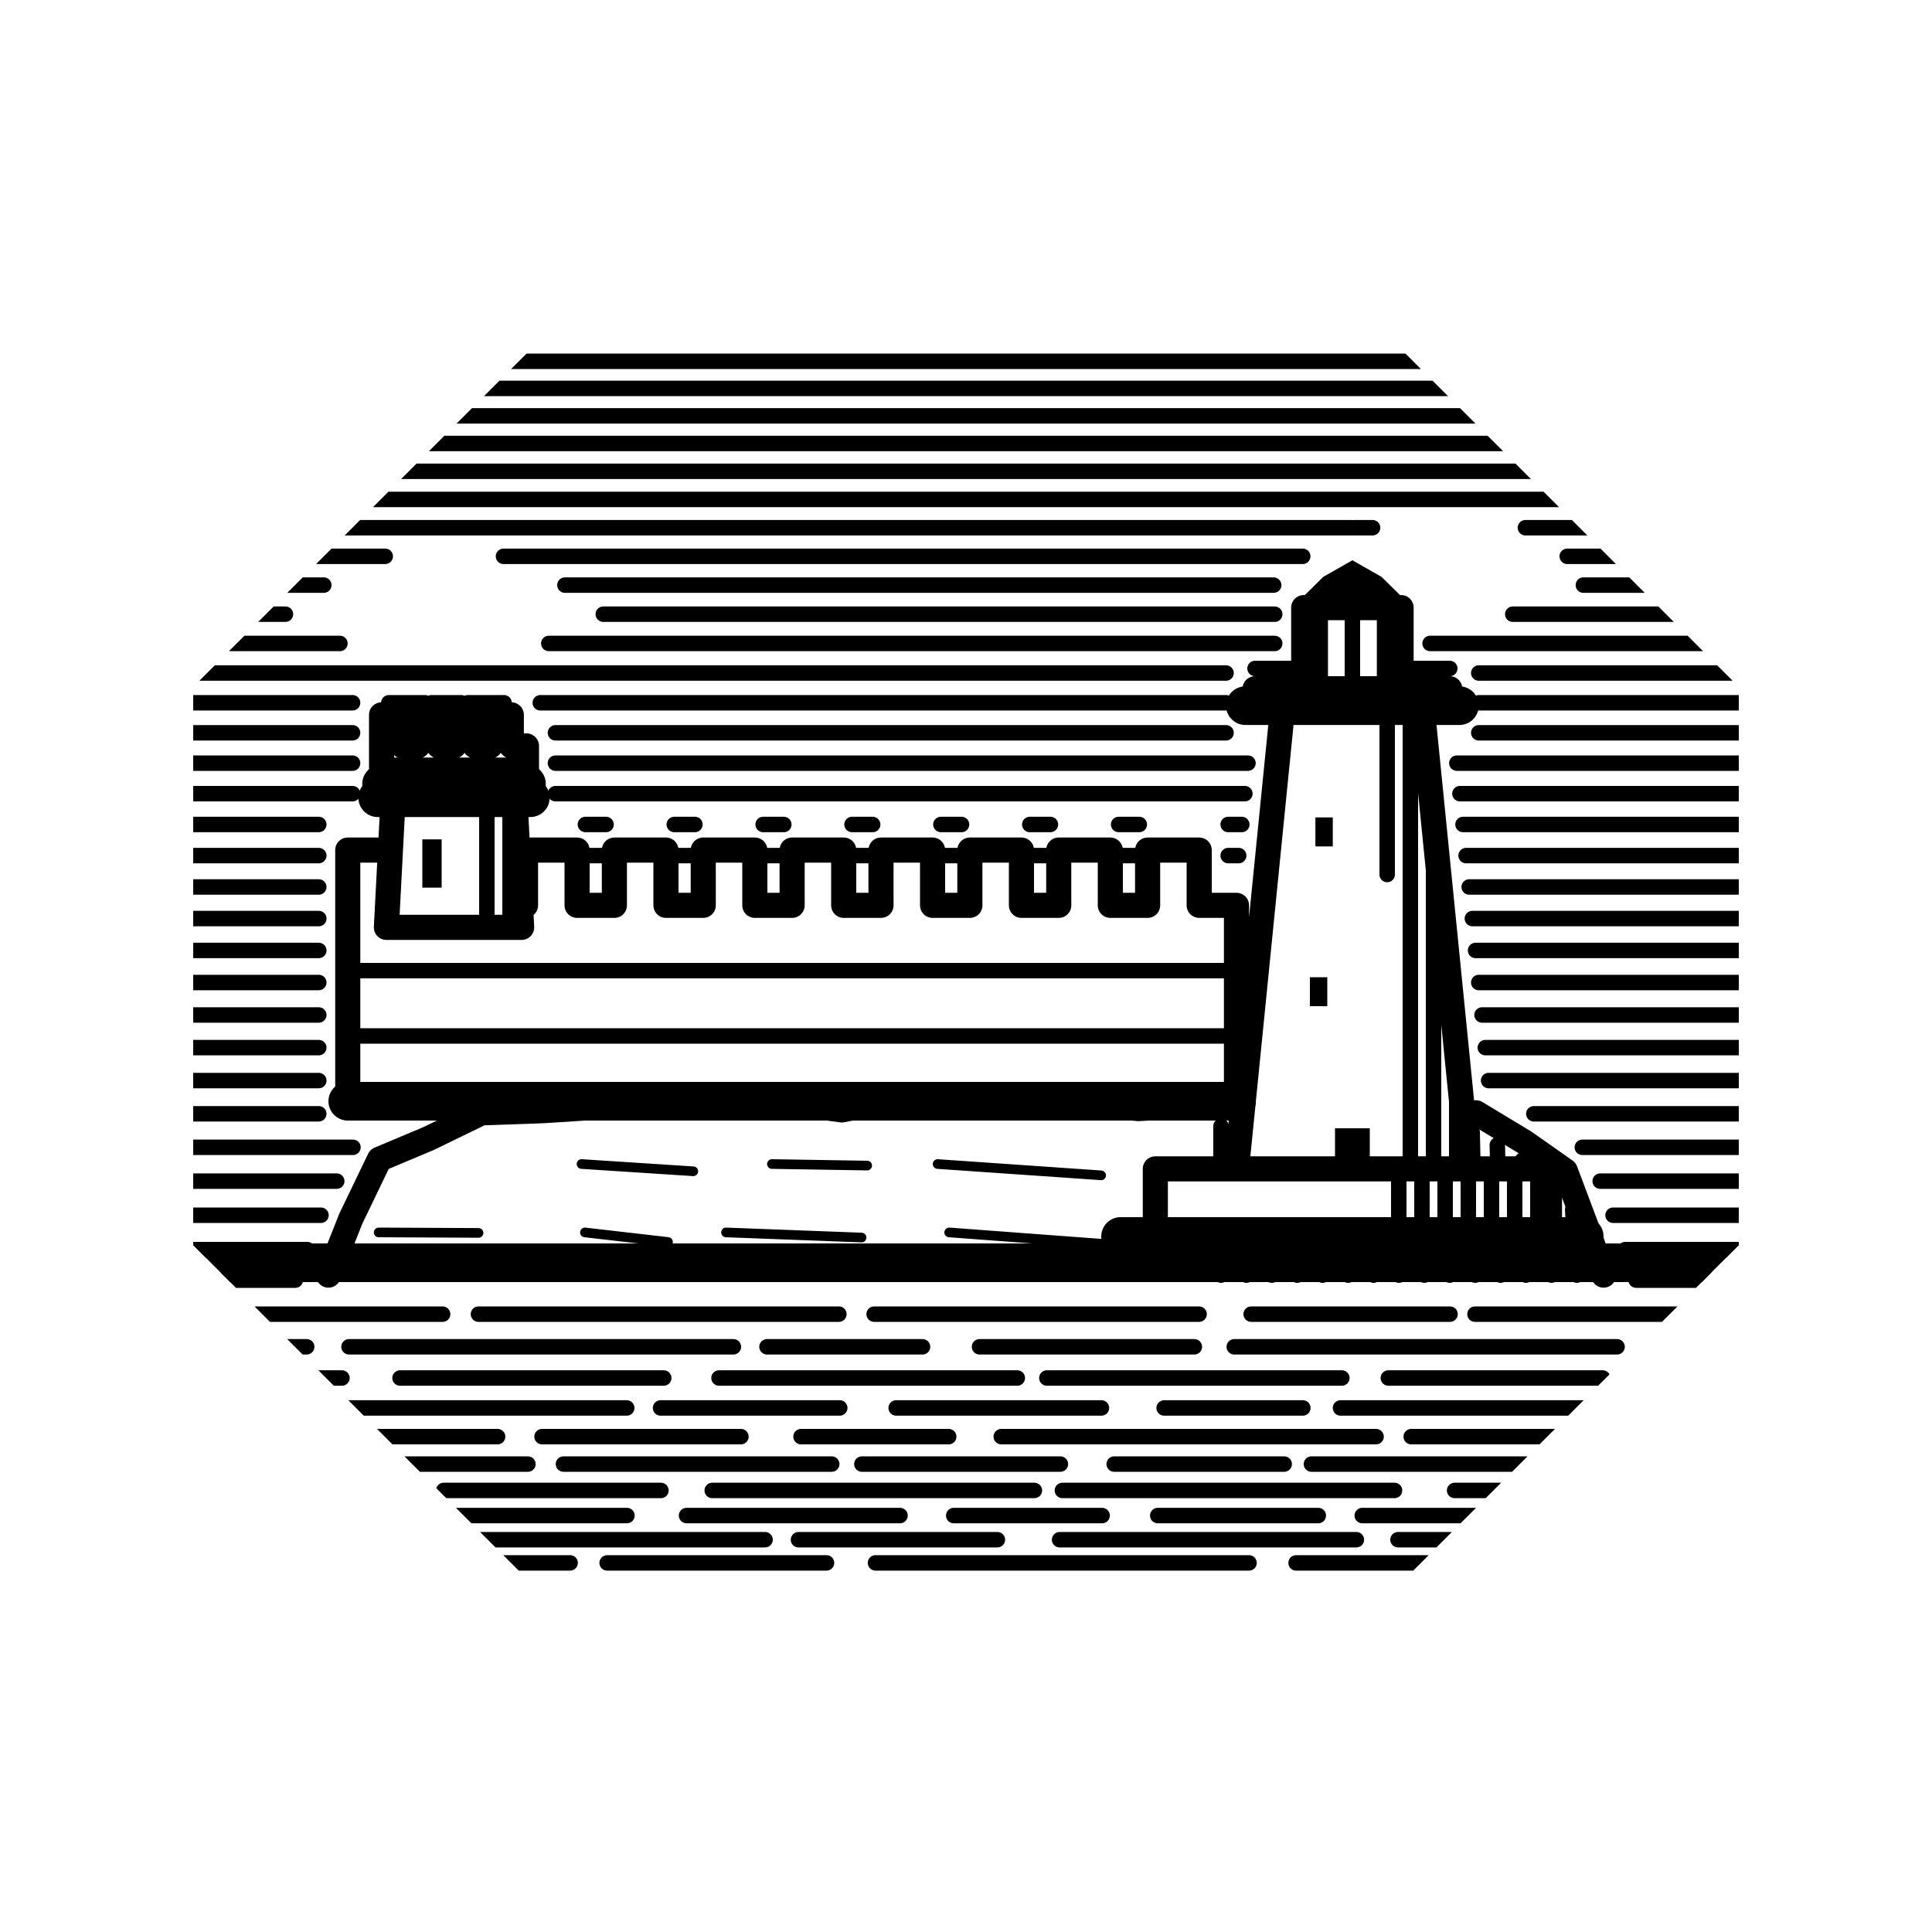
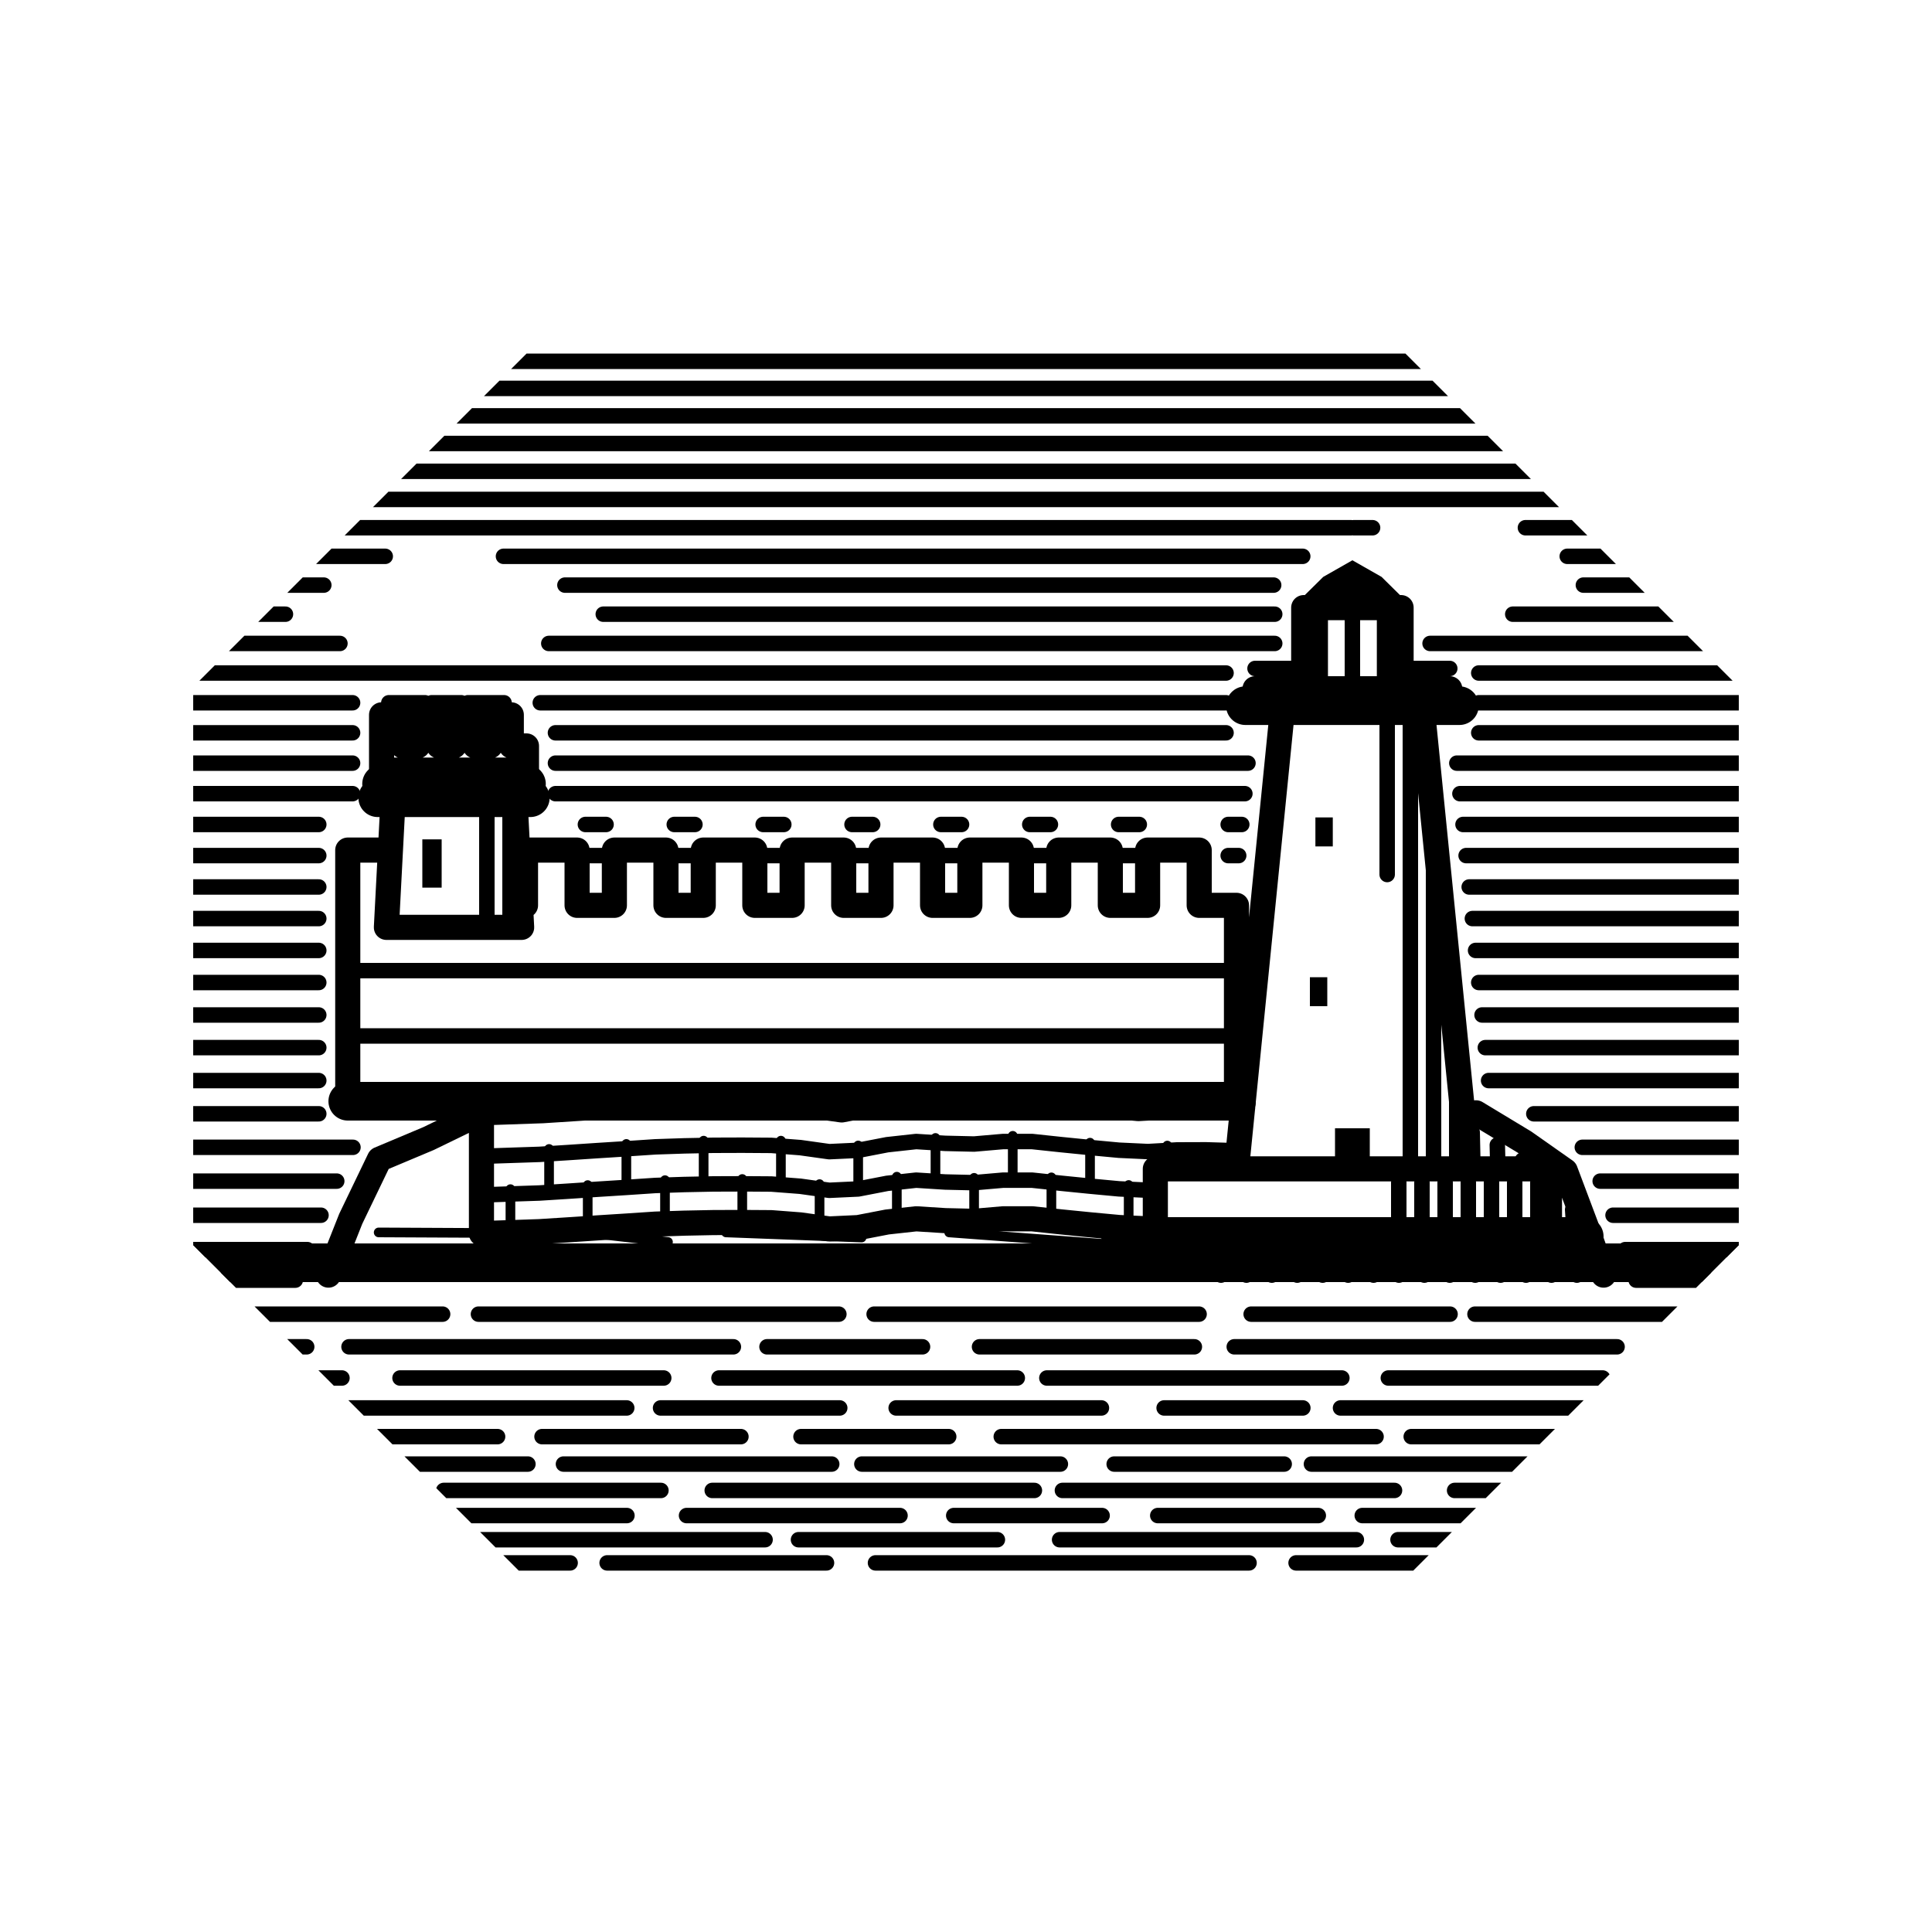
<svg xmlns="http://www.w3.org/2000/svg" viewBox="0 0 200 200">
  <defs>
    <clipPath id="w">
      <path d="M55.11 36L144.89 36L180 71.11L180 128.89L144.89 164L55.11 164L20 128.89L20 71.11Z" />
    </clipPath>
  </defs>
  <g clip-path="url(#w)" fill="none" stroke="#000" stroke-linecap="round" stroke-linejoin="round">
    <path d="M43.72 86.89L45.72 86.89L45.72 91.89L43.72 91.89ZM136.17 84.62L137.97 84.62L137.97 87.62L136.17 87.62ZM135.6 101.16L137.4 101.16L137.4 104.16L135.6 104.16ZM138.2 116.8L141.8 116.8L141.8 121L138.2 121ZM133.76 62.9L136.98 59.72L140 58L143.02 59.72L146.24 62.9Z" fill="#000" stroke="none" />
-     <path d="M60.2 120.5L71.77 121.25M79.91 120.5L89.77 120.66M97.06 120.5L113.99 121.67M122.28 120.5L124.26 121M39.2 127.58L49.54 127.63M60.55 127.58L69.15 128.57M75.16 127.58L89.19 128.11M98.26 127.58L115.06 128.83M131.12 69.2L131.12 71.3M134.12 69.2L134.12 71.3M146.12 69.2L146.12 71.3M149.12 69.2L149.12 71.3" stroke-width="1" />
-     <path d="M20 37.4L180 37.4M20 40.21L180 40.21M20 43.05L180 43.05M20 45.91L180 45.91M20 48.79L180 48.79M20 51.7L180 51.7M20 54.63L139.86 54.63M140.14 54.63L142.09 54.63M157.91 54.63L180 54.63M20 57.59L39.88 57.59M52.12 57.59L134.86 57.59M162.24 57.59L180 57.59M20 60.57L33.52 60.57M58.48 60.57L131.85 60.57M163.91 60.57L180 60.57M20 63.58L29.55 63.58M62.45 63.58L131.96 63.58M156.6 63.58L180 63.58M20 66.61L35.19 66.61M56.81 66.61L131.96 66.61M148.04 66.61L180 66.61M20 69.67L126.92 69.67M153.08 69.67L180 69.67M20 72.75L36.5 72.75M40.25 72.75L44 72.75M44.68 72.75L47.75 72.75M48.43 72.75L52.18 72.75M55.93 72.75L126.92 72.75M153.08 72.75L180 72.75M20 75.86L36.5 75.86M57.5 75.86L126.92 75.86M153.08 75.86L180 75.86M20 79L36.5 79M57.5 79L129.19 79M150.81 79L180 79M20 82.16L36.5 82.16M57.5 82.16L128.87 82.16M151.13 82.16L180 82.16M20 85.35L33 85.35M60.6 85.35L62.74 85.35M69.8 85.35L71.94 85.35M79 85.35L81.14 85.35M88.2 85.35L90.34 85.35M97.4 85.35L99.54 85.35M106.6 85.35L108.74 85.35M115.8 85.35L117.94 85.35M127.14 85.35L128.55 85.35M151.45 85.35L180 85.35M20 88.57L33 88.57M60.6 88.57L62.74 88.57M69.8 88.57L71.94 88.57M79 88.57L81.14 88.57M88.2 88.57L90.34 88.57M97.4 88.57L99.54 88.57M106.6 88.57L108.74 88.57M115.8 88.57L117.94 88.57M127.14 88.57L128.23 88.57M151.77 88.57L180 88.57M20 91.82L33 91.82M152.09 91.82L180 91.82M20 95.09L33 95.09M152.42 95.09L180 95.09M20 98.39L33 98.39M152.75 98.39L180 98.39M20 101.71L33 101.71M153.08 101.71L180 101.71M20 105.07L33 105.07M153.42 105.07L180 105.07M20 108.45L33 108.45M153.76 108.45L180 108.45M20 111.86L33 111.86M154.1 111.86L180 111.86M20 115.3L33 115.3M158.78 115.3L180 115.3M20 118.77L36.54 118.77M163.8 118.77L180 118.77M20 122.27L34.86 122.27M165.65 122.27L180 122.27M20 125.8L33.23 125.8M166.98 125.8L180 125.8M20 129.36L31.82 129.36M168.24 129.36L180 129.36M20 132.52L30.57 132.52M169.37 132.52L180 132.52M20 136.04L45.82 136.04M49.53 136.04L86.84 136.04M90.49 136.04L124.13 136.04M129.52 136.04L150.11 136.04M152.69 136.04L180 136.04M20 139.42L31.75 139.42M36.13 139.42L75.92 139.42M79.4 139.42L95.5 139.42M101.4 139.42L123.64 139.42M127.77 139.42L167.4 139.42M170.99 139.42L180 139.42M20 142.65L35.4 142.65M41.41 142.65L68.71 142.65M74.43 142.65L105.31 142.65M108.37 142.65L138.91 142.65M143.72 142.65L165.91 142.65M171.53 142.65L180 142.65M20 145.75L24.24 145.75M28.14 145.75L64.88 145.75M68.38 145.75L86.93 145.75M92.77 145.75L114.02 145.75M120.51 145.75L134.87 145.75M138.77 145.75L172.49 145.75M176.25 145.75L180 145.75M20 148.72L51.51 148.72M56.11 148.72L76.7 148.72M82.92 148.72L98.21 148.72M103.65 148.72L142.45 148.72M146.09 148.72L173.95 148.72M20 151.56L33.13 151.56M37.8 151.56L54.65 151.56M58.33 151.56L86.1 151.56M89.22 151.56L109.77 151.56M115.34 151.56L132.94 151.56M135.76 151.56L158.25 151.56M163.98 151.56L180 151.56M20 154.29L39.6 154.29M45.93 154.29L68.42 154.29M73.73 154.29L107.08 154.29M109.98 154.29L144.36 154.29M150.58 154.29L180 154.29M20 156.89L37.24 156.89M39.95 156.89L64.9 156.89M71.07 156.89L93.17 156.89M98.73 156.89L114.09 156.89M119.85 156.89L136.47 156.89M141.02 156.89L176.52 156.89M20 159.39L43.97 159.39M47.49 159.39L79.2 159.39M82.66 159.39L103.25 159.39M109.69 159.39L140.41 159.39M144.72 159.39L178.02 159.39M20 161.79L38.68 161.79M41.26 161.79L59.02 161.79M62.85 161.79L85.56 161.79M90.63 161.79L129.3 161.79M134.17 161.79L170.76 161.79M176.35 161.79L180 161.79M126.4 116.58L126.4 121M126.4 128L126.4 132M129.02 128L129.03 132M131.65 128L131.66 132M134.27 128L134.29 132M136.89 128L136.92 132M139.51 128L139.56 132M142.14 128L142.19 132M144.76 128L144.82 132M147.38 128L147.45 132M150 128L150.08 132M152.4 117.21L152.48 121M152.63 128L152.71 132M155 118.53L155.06 121M155.24 128L155.34 132M157.6 120.09L157.63 121M157.85 128L157.97 132M160.4 126.88L160.61 132M162.8 125.22L163.24 132M36.8 100.48L127.2 100.48M36.8 107.24L127.2 107.24M52.8 83.08L52.8 95.5M50.4 83.08L50.4 95.5M150.8 109.51L150.8 120.5M148.4 85.54L148.4 120.5M146 73.55L146 120.5M143.6 73.55L143.6 90.53M129.92 69.2L134.96 69.2M145.04 69.2L150.08 69.2M136.67 63.9L136.67 70.3M140 63.9L140 70.3M143.33 63.9L143.33 70.3M159.2 122.4L159.2 127.6M156.8 122.4L156.8 127.6M154.4 122.4L154.4 127.6M152 122.4L152 127.6M149.6 122.4L149.6 127.6M147.2 122.4L147.2 127.6M144.8 122.4L144.8 127.6" stroke-width="1.6" />
-     <path d="M34 132L36.31 126.17L39.28 120L44.37 117.86L49.84 115.2L56.19 114.98L62.69 114.56L68.66 114.17L74.93 114.04L81.26 114.08L87.13 114.9L91.87 114M109.97 114L111.79 114.19L117.84 114.76L123.02 114.47L128.64 114.65M151.42 115.24L152.8 115.2L157.8 118.22L162.04 121.2L164.2 126.94L166 132M36 114L36 88L40.42 88M53.88 93.72L54.4 93.72L54.4 88L59.74 88L59.74 93.72L63.6 93.72L63.6 88L68.94 88L68.94 93.72L72.8 93.72L72.8 88L78.14 88L78.14 93.72L82 93.72L82 88L87.34 88L87.34 93.72L91.2 93.72L91.2 88L96.54 88L96.54 93.72L100.4 93.72L100.4 88L105.74 88L105.74 93.72L109.6 93.72L109.6 88L114.94 88L114.94 93.72L118.8 93.72L118.8 88L124.14 88L124.14 93.72L128 93.72L128 93.72L128 114L36 114M40.7 82.58L53.3 82.58L54 96L40 96ZM39.5 79.72L54.5 79.72L54.5 82.58L39.5 82.58ZM39.5 81.15L39.5 74L41.68 74L41.68 77.22L43.25 77.22L43.25 74L45.43 74L45.43 77.22L47 77.22L47 74L49.18 74L49.18 77.22L50.75 77.22L50.75 74L52.93 74L52.93 77.22L54.5 77.22L54.5 77.22L54.5 81.15ZM132.8 73.05L147.2 73.05L152 121M128 121L132.8 73.05M129.92 71.3L134.96 71.3L145.04 71.3L150.08 71.3L150.08 73.05L129.92 73.05L129.92 71.3M134.96 62.9L145.04 62.9L145.04 71.3L134.96 71.3ZM119.6 121L160.4 121L160.4 128L119.6 128Z" stroke-width="2.6" />
+     <path d="M39.2 127.58L49.54 127.63M60.55 127.58L69.15 128.57M75.16 127.58L89.19 128.11M98.26 127.58L115.06 128.83M56.84 118.94L56.84 122.94M64.84 118.42L64.84 122.42M72.84 118.08L72.84 122.08M80.84 118.08L80.84 122.08M88.84 118.58L88.84 122.58M96.84 117.8L96.84 121.8M104.84 117.58L104.84 121.58M112.84 118.29L112.84 122.29M120.84 118.59L120.84 121M52.84 123.1L52.84 127.1M60.84 122.68L60.84 126.68M68.84 122.17L68.84 126.17M76.84 122.05L76.84 126.05M84.84 122.58L84.84 126.58M92.84 121.81L92.84 125.81M100.84 121.93L100.84 125.93M108.84 121.88L108.84 125.88M116.84 122.67L116.84 126.67M131.12 69.2L131.12 71.3M134.12 69.2L134.12 71.3M146.12 69.2L146.12 71.3M149.12 69.2L149.12 71.3" stroke-width="1" />
+     <path d="M20 37.4L180 37.4M20 40.21L180 40.21M20 43.05L180 43.05M20 45.91L180 45.91M20 48.79L180 48.79M20 51.7L180 51.7M20 54.63L139.86 54.63M140.14 54.63L142.09 54.63M157.91 54.63L180 54.63M20 57.59L39.88 57.59M52.12 57.59L134.86 57.59M162.24 57.59L180 57.59M20 60.57L33.52 60.57M58.48 60.57L131.85 60.57M163.91 60.57L180 60.57M20 63.58L29.55 63.58M62.45 63.58L131.96 63.58M156.6 63.58L180 63.58M20 66.61L35.19 66.61M56.81 66.61L131.96 66.61M148.04 66.61L180 66.61M20 69.67L126.92 69.67M153.08 69.67L180 69.67M20 72.75L36.5 72.75M40.25 72.75L44 72.75M44.68 72.75L47.75 72.75M48.43 72.75L52.18 72.75M55.93 72.75L126.92 72.75M153.08 72.75L180 72.75M20 75.86L36.5 75.86M57.5 75.86L126.92 75.86M153.08 75.86L180 75.86M20 79L36.5 79M57.5 79L129.19 79M150.81 79L180 79M20 82.16L36.5 82.16M57.5 82.16L128.87 82.16M151.13 82.16L180 82.16M20 85.35L33 85.35M60.6 85.35L62.74 85.35M69.8 85.35L71.94 85.35M79 85.35L81.14 85.35M88.2 85.35L90.34 85.35M97.4 85.35L99.54 85.35M106.6 85.35L108.74 85.35M115.8 85.35L117.94 85.35M127.14 85.35L128.55 85.35M151.45 85.35L180 85.35M20 88.57L33 88.57M60.6 88.57L62.74 88.57M69.8 88.57L71.94 88.57M79 88.57L81.14 88.57M88.2 88.57L90.34 88.57M97.4 88.57L99.54 88.57M106.6 88.57L108.74 88.57M115.8 88.57L117.94 88.57M127.14 88.57L128.23 88.57M151.77 88.57L180 88.57M20 91.82L33 91.82M152.09 91.82L180 91.82M20 95.09L33 95.09M152.42 95.09L180 95.09M20 98.39L33 98.39M152.75 98.39L180 98.39M20 101.71L33 101.71M153.08 101.71L180 101.71M20 105.07L33 105.07M153.42 105.07L180 105.07M20 108.45L33 108.45M153.76 108.45L180 108.45M20 111.86L33 111.86M154.1 111.86L180 111.86M20 115.3L33 115.3M158.78 115.3L180 115.3M20 118.77L36.54 118.77M163.8 118.77L180 118.77M20 122.27L34.86 122.27M165.65 122.27L180 122.27M20 125.8L33.23 125.8M166.98 125.8L180 125.8M20 129.36L31.82 129.36M168.24 129.36L180 129.36M20 132.52L30.57 132.52M169.37 132.52L180 132.52M20 136.04L45.82 136.04M49.53 136.04L86.84 136.04M90.49 136.04L124.13 136.04M129.52 136.04L150.11 136.04M152.69 136.04L180 136.04M20 139.42L31.75 139.42M36.13 139.42L75.92 139.42M79.4 139.42L95.5 139.42M101.4 139.42L123.64 139.42M127.77 139.42L167.4 139.42M170.99 139.42L180 139.42M20 142.65L35.4 142.65M41.41 142.65L68.71 142.65M74.43 142.65L105.31 142.65M108.37 142.65L138.91 142.65M143.72 142.65L165.91 142.65M171.53 142.65L180 142.65M20 145.75L24.24 145.75M28.14 145.75L64.88 145.75M68.38 145.75L86.93 145.75M92.77 145.75L114.02 145.75M120.51 145.75L134.87 145.75M138.77 145.75L172.49 145.75M176.25 145.75L180 145.75M20 148.72L51.51 148.72M56.11 148.72L76.7 148.72M82.92 148.72L98.21 148.72M103.65 148.72L142.45 148.72M146.09 148.72L173.95 148.72M20 151.56L33.13 151.56M37.8 151.56L54.65 151.56M58.33 151.56L86.1 151.56M89.22 151.56L109.77 151.56M115.34 151.56L132.94 151.56M135.76 151.56L158.25 151.56M163.98 151.56L180 151.56M20 154.29L39.6 154.29M45.93 154.29L68.42 154.29M73.73 154.29L107.08 154.29M109.98 154.29L144.36 154.29M150.58 154.29L180 154.29M20 156.89L37.24 156.89M39.95 156.89L64.9 156.89M71.07 156.89L93.17 156.89M98.73 156.89L114.09 156.89M119.85 156.89L136.47 156.89M141.02 156.89L176.52 156.89M20 159.39L43.97 159.39M47.49 159.39L79.2 159.39M82.66 159.39L103.25 159.39M109.69 159.39L140.41 159.39M144.72 159.39L178.02 159.39M20 161.79L38.68 161.79M41.26 161.79L59.02 161.79M62.85 161.79L85.56 161.79M90.63 161.79L129.3 161.79M134.17 161.79L170.76 161.79M176.35 161.79L180 161.79M126.4 128L126.4 132M129.02 128L129.03 132M131.65 128L131.66 132M134.27 128L134.29 132M136.89 128L136.92 132M139.51 128L139.56 132M142.14 128L142.19 132M144.76 128L144.82 132M147.38 128L147.45 132M150 128L150.08 132M152.4 117.21L152.48 121M152.63 128L152.71 132M155 118.53L155.06 121M155.24 128L155.34 132M157.6 120.09L157.63 121M157.85 128L157.97 132M160.4 126.88L160.61 132M162.8 125.22L163.24 132M49.84 119.7L52.84 119.6L55.84 119.5L58.84 119.31L61.84 119.11L64.84 118.92L67.84 118.72L70.84 118.62L73.84 118.56L76.84 118.55L79.84 118.57L82.84 118.8L85.84 119.22L88.84 119.08L91.84 118.5L94.84 118.17L97.84 118.36L100.84 118.43L103.84 118.17L106.84 118.17L109.84 118.49L112.84 118.79L115.84 119.07L118.84 119.21L121.84 119.04L124.84 119.03L127.84 119.12L128.19 119.13M49.84 123.7L52.84 123.6L55.84 123.5L58.84 123.31L61.84 123.11L64.84 122.92L67.84 122.72L70.84 122.62L73.84 122.56L76.84 122.55L79.84 122.57L82.84 122.8L85.84 123.22L88.84 123.08L91.84 122.5L94.84 122.17L97.84 122.36L100.84 122.43L103.84 122.17L106.84 122.17L109.84 122.49L112.84 122.79L115.84 123.07L118.84 123.21L119.6 123.16M36.8 100.48L127.2 100.48M36.8 107.24L127.2 107.24M52.8 83.08L52.8 95.5M50.4 83.08L50.4 95.5M150.8 109.51L150.8 120.5M148.4 85.54L148.4 120.5M146 73.55L146 120.5M143.6 73.55L143.6 90.53M129.92 69.2L134.96 69.2M145.04 69.2L150.08 69.2M136.67 63.9L136.67 70.3M140 63.9L140 70.3M143.33 63.9L143.33 70.3M159.2 122.4L159.2 127.6M156.8 122.4L156.8 127.6M154.4 122.4L154.4 127.6M152 122.4L152 127.6M149.6 122.4L149.6 127.6M147.2 122.4L147.2 127.6M144.8 122.4L144.8 127.6" stroke-width="1.6" />
+     <path d="M49.84 115.7L49.84 127.7M119.6 127.16L118.84 127.21L115.84 127.07L112.84 126.79L109.84 126.49L106.84 126.17L103.84 126.17L100.84 126.43L97.84 126.36L94.84 126.17L91.84 126.5L88.84 127.08L85.84 127.22L82.84 126.8L79.84 126.57L76.84 126.55L73.84 126.56L70.84 126.62L67.84 126.72L64.84 126.92L61.84 127.11L58.84 127.31L55.84 127.5L52.84 127.6L49.84 127.7M34 132L36.31 126.17L39.28 120L44.37 117.86L49.84 115.2L56.19 114.98L62.69 114.56L68.66 114.17L74.93 114.04L81.26 114.08L87.13 114.9L91.87 114M109.97 114L111.79 114.19L117.84 114.76L123.02 114.47L128.64 114.65M151.42 115.24L152.8 115.2L157.8 118.22L162.04 121.2L164.2 126.94L166 132M36 114L36 88L40.42 88M53.88 93.72L54.4 93.72L54.4 88L59.74 88L59.74 93.72L63.6 93.72L63.6 88L68.94 88L68.94 93.72L72.8 93.72L72.8 88L78.14 88L78.14 93.72L82 93.72L82 88L87.34 88L87.34 93.72L91.2 93.72L91.2 88L96.54 88L96.54 93.72L100.4 93.72L100.4 88L105.74 88L105.74 93.72L109.6 93.72L109.6 88L114.94 88L114.94 93.72L118.8 93.72L118.8 88L124.14 88L124.14 93.72L128 93.72L128 93.72L128 114L36 114M40.7 82.58L53.3 82.58L54 96L40 96ZM39.5 79.72L54.5 79.72L54.5 82.58L39.5 82.58ZM39.5 81.15L39.5 74L41.68 74L41.68 77.22L43.25 77.22L43.25 74L45.43 74L45.43 77.22L47 77.22L47 74L49.18 74L49.18 77.22L50.75 77.22L50.75 74L52.93 74L52.93 77.22L54.5 77.22L54.5 77.22L54.5 81.15ZM132.8 73.05L147.2 73.05L152 121M128 121L132.8 73.05M129.92 71.3L134.96 71.3L145.04 71.3L150.08 71.3L150.08 73.05L129.92 73.05L129.92 71.3M134.96 62.9L145.04 62.9L145.04 71.3L134.96 71.3ZM119.6 121L160.4 121L160.4 128L119.6 128Z" stroke-width="2.6" />
    <path d="M36 114L128 114M39.1 82.58L54.9 82.58M39.5 81.15L54.5 81.15M128.92 73.05L151.08 73.05M116 128L164 128M20 130.72L180 130.72" stroke-width="4" />
  </g>
</svg>
